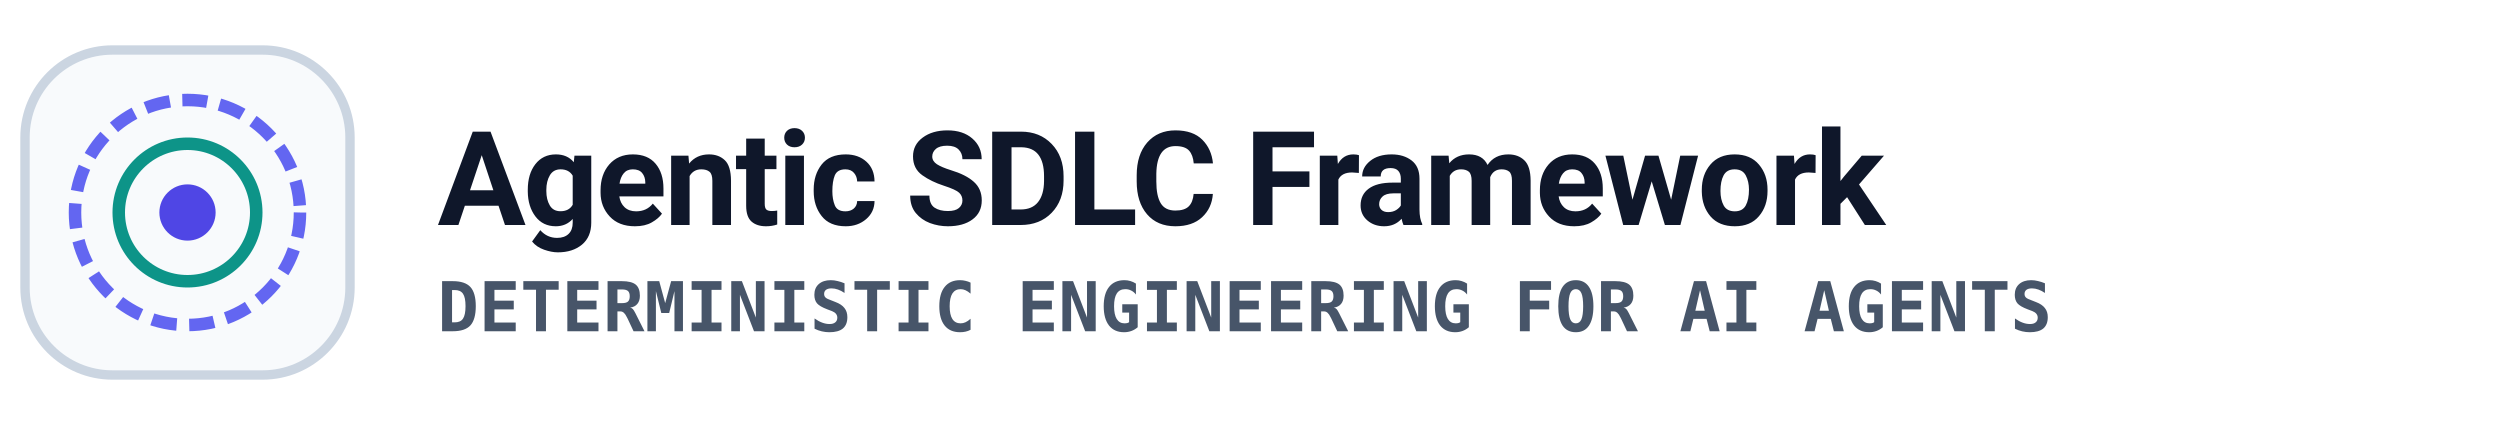
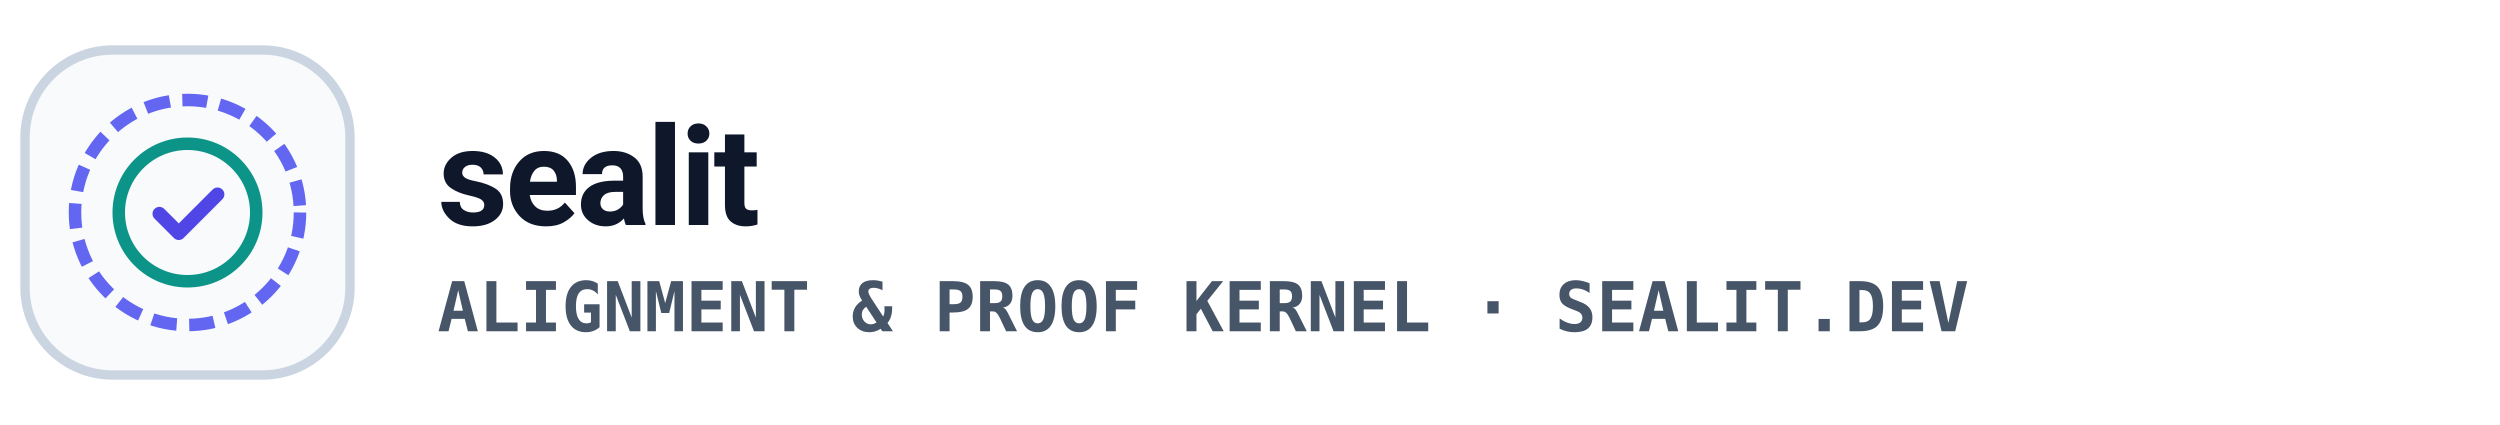
- <svg xmlns="http://www.w3.org/2000/svg" width="400" height="68" viewBox="0 0 400 68" role="img" aria-label="Agentic SDLC Framework">
+ <svg xmlns="http://www.w3.org/2000/svg" width="400" height="68" viewBox="0 0 400 68" role="img" aria-label="sealit">
  <rect x="4" y="8" width="52" height="52" rx="14" fill="#f8fafc" stroke="#cbd5e1" stroke-width="1.5" />
  <circle cx="30" cy="34" r="18" fill="none" stroke="#6366f1" stroke-width="2" stroke-dasharray="4 2" />
  <circle cx="30" cy="34" r="11" fill="none" stroke="#0d9488" stroke-width="2" />
-   <circle cx="30" cy="34" r="4.5" fill="#4f46e5" />
-   <text x="70" y="36" fill="#0f172a" font-family="system-ui, -apple-system, 'Segoe UI', Roboto, sans-serif" font-size="21" font-weight="700" letter-spacing="-0.4">Agentic SDLC Framework</text>
-   <text x="70" y="53" fill="#475569" font-family="ui-monospace, SFMono-Regular, Menlo, monospace" font-size="11" font-weight="600">DETERMINISTIC ENGINEERING FOR AI AGENTS</text>
+   <path d="M25.5 34.2L28.6 37.3L34.8 31.1" fill="none" stroke="#4f46e5" stroke-width="2.2" stroke-linecap="round" stroke-linejoin="round" />
+   <text x="70" y="36" fill="#0f172a" font-family="system-ui, -apple-system, 'Segoe UI', Roboto, sans-serif" font-size="22" font-weight="700" letter-spacing="-0.5">sealit</text>
+   <text x="70" y="53" fill="#475569" font-family="ui-monospace, SFMono-Regular, Menlo, monospace" font-size="11" font-weight="600">ALIGNMENT &amp; PROOF KERNEL · SEALIT.DEV</text>
</svg>
